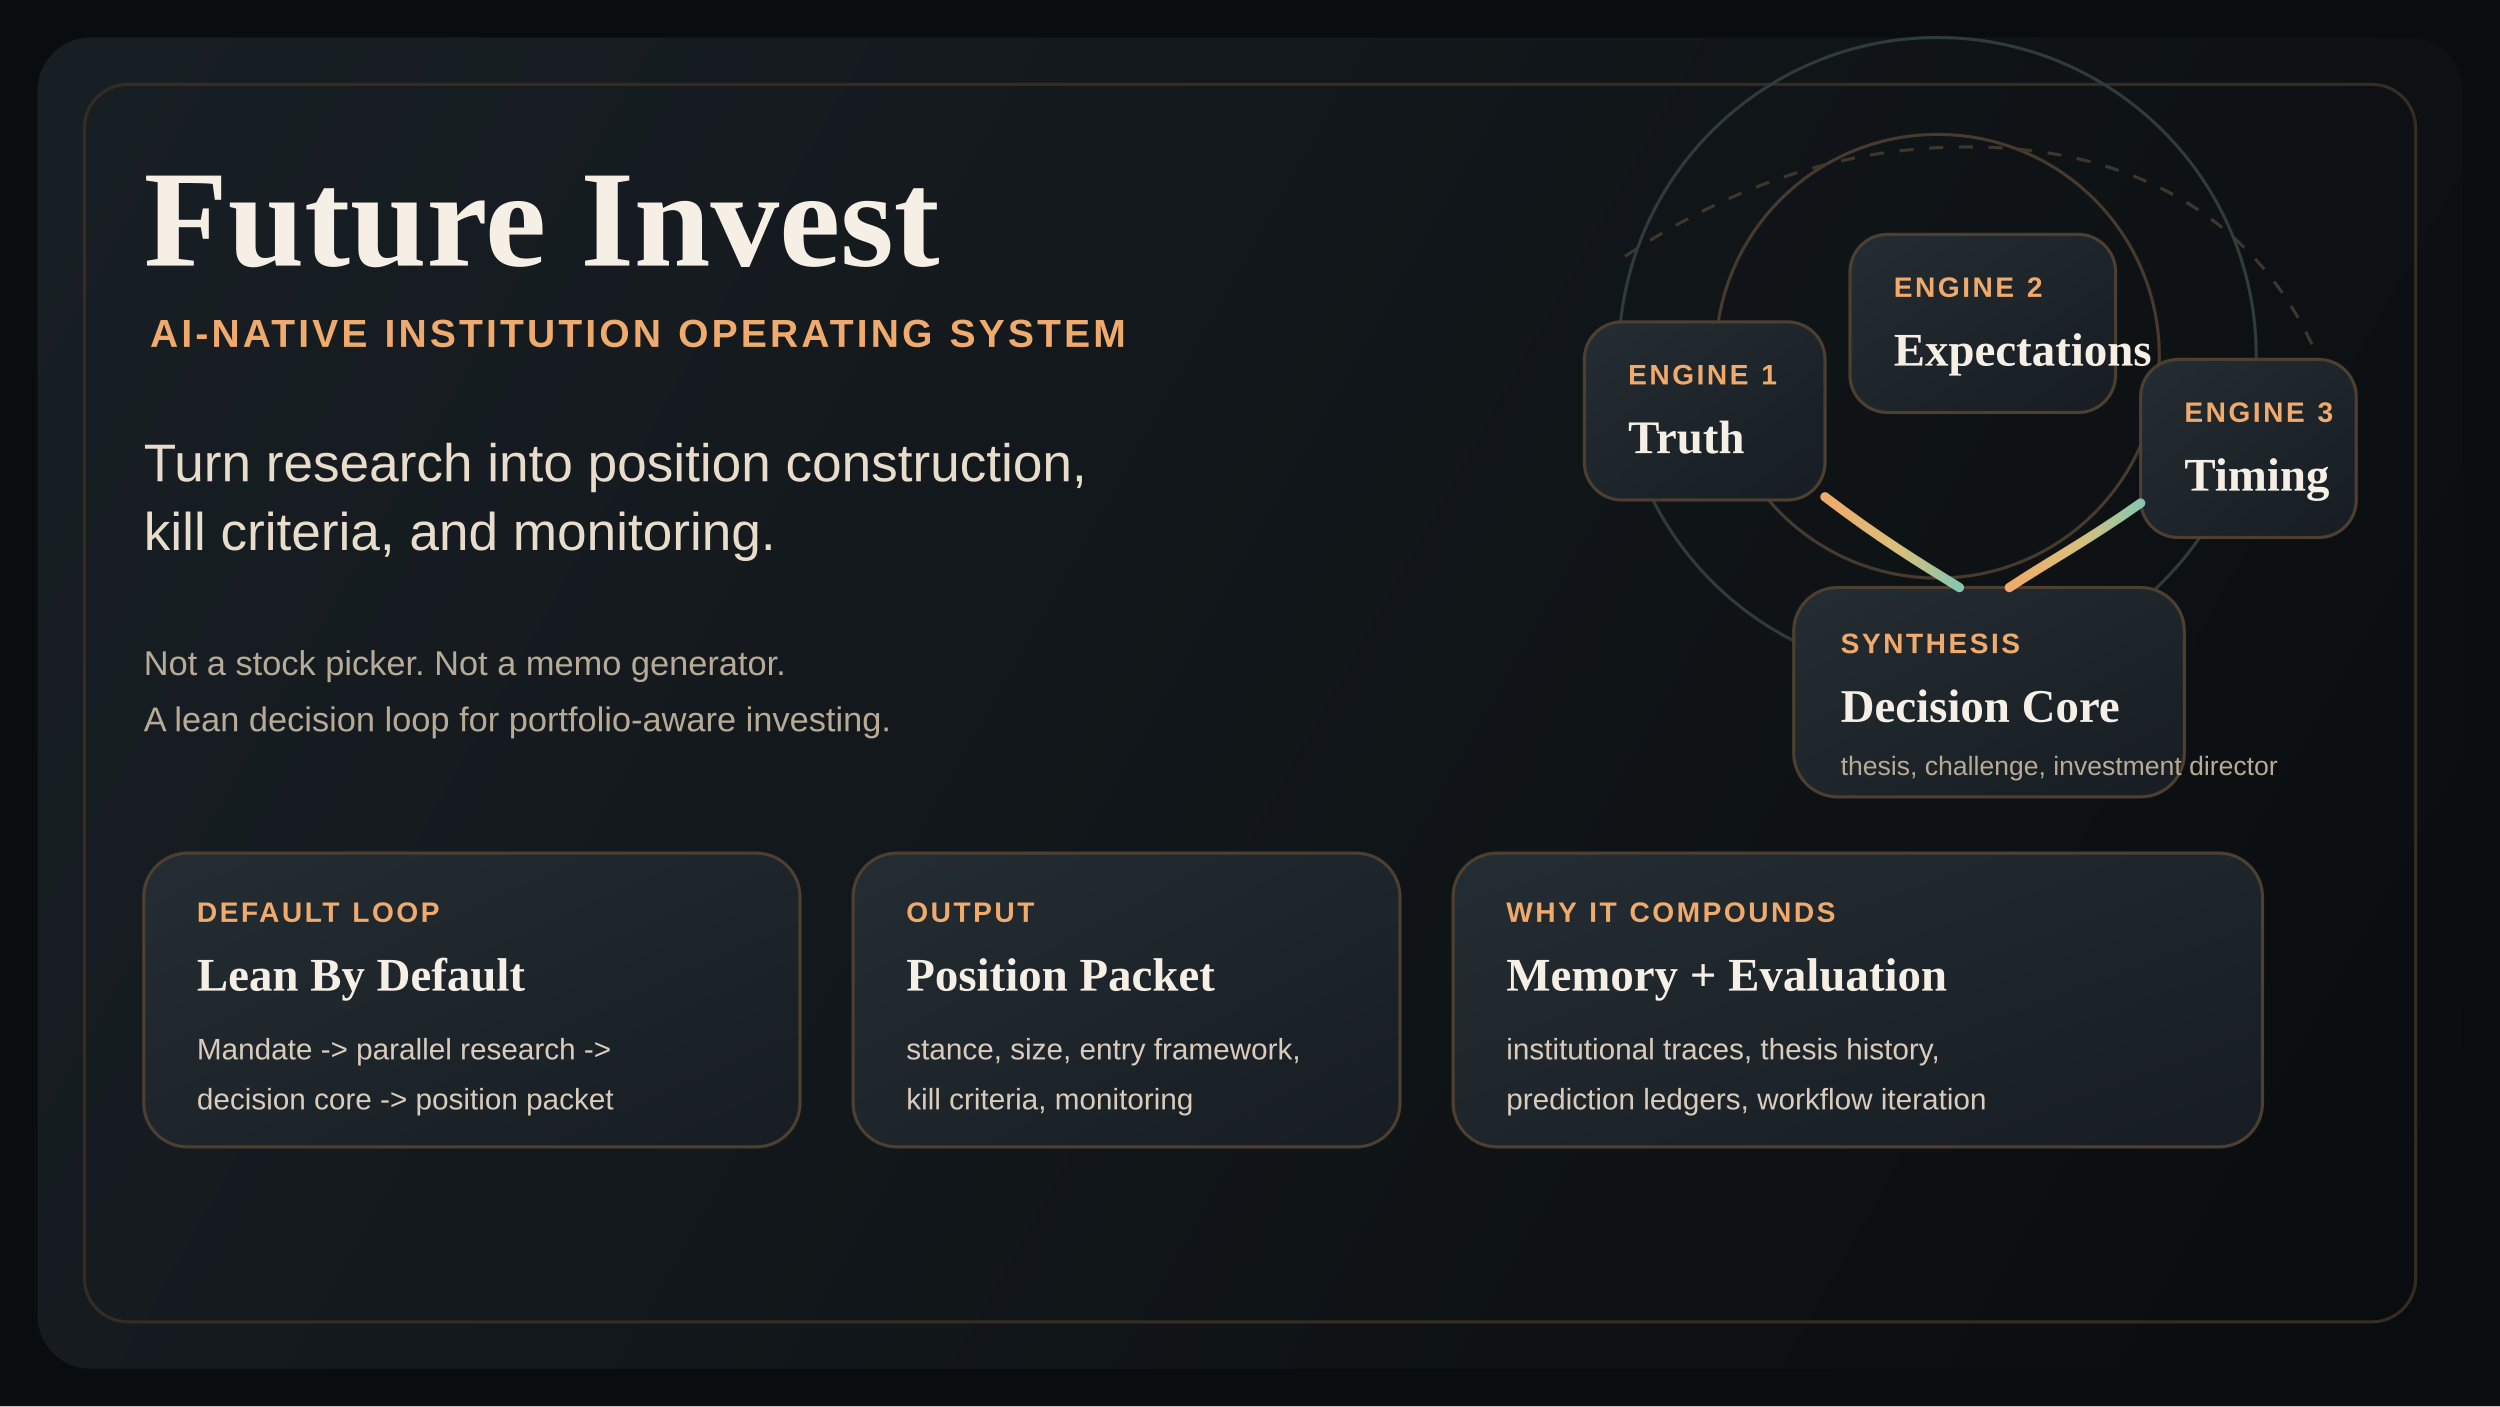
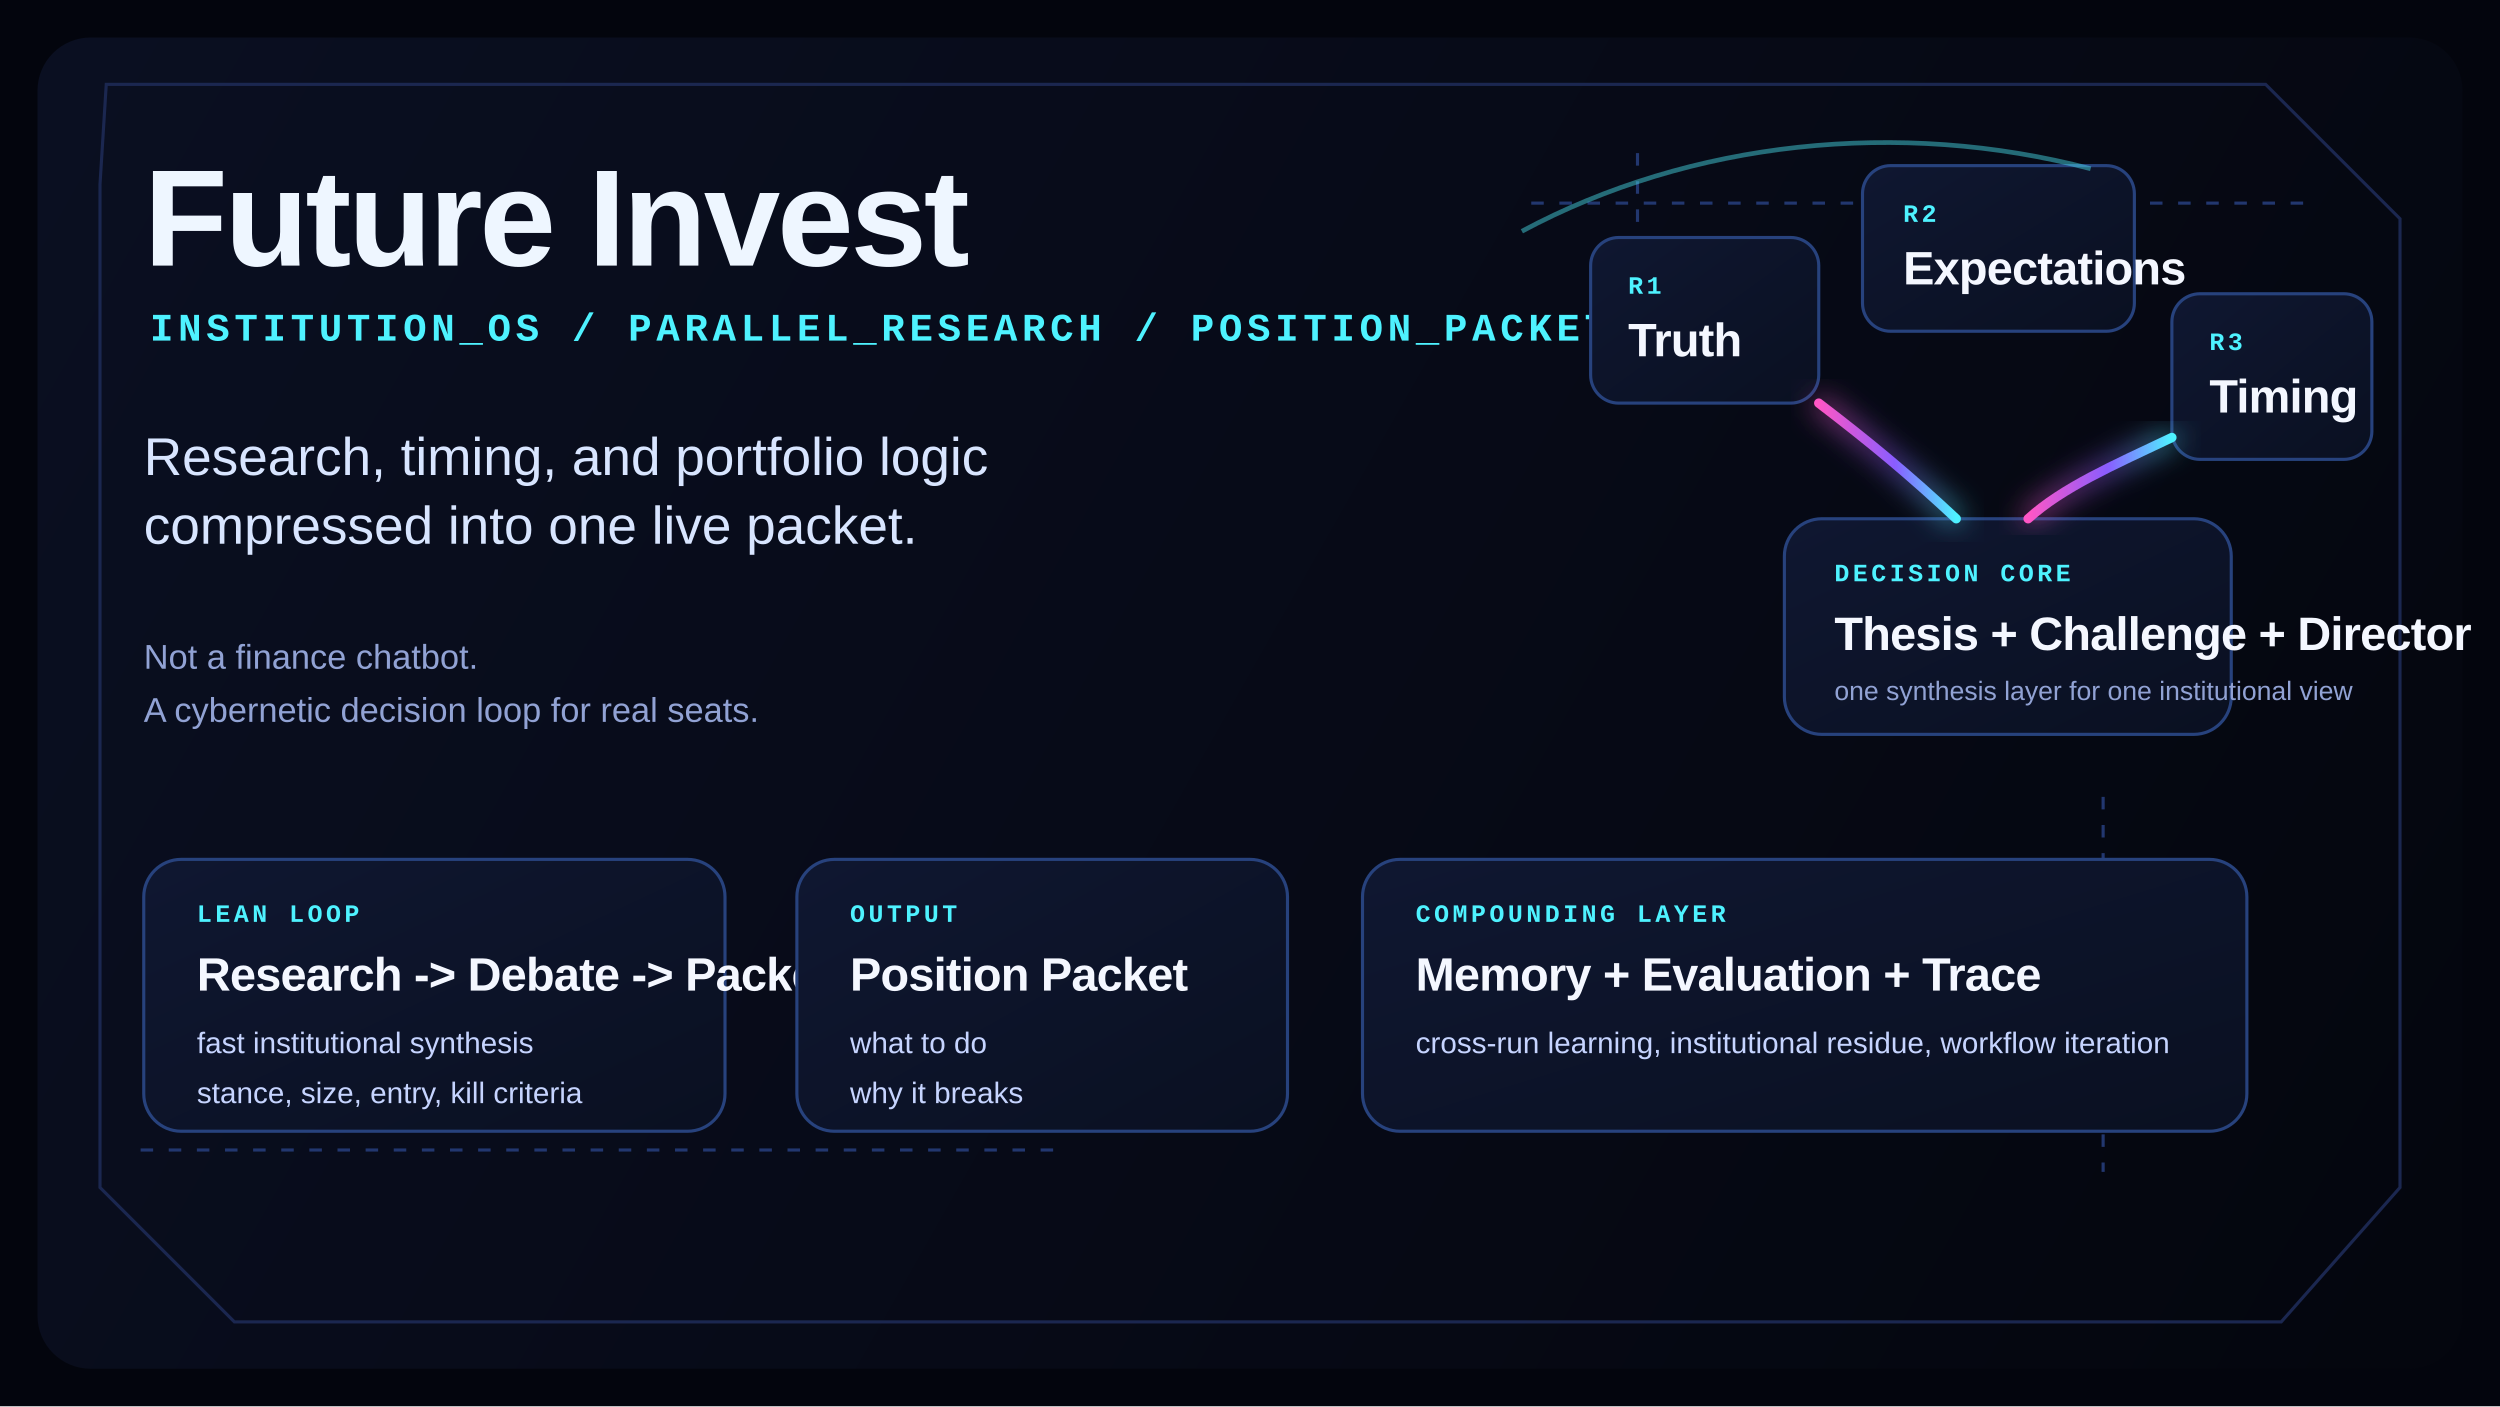
<svg xmlns="http://www.w3.org/2000/svg" width="1600" height="900" viewBox="0 0 1600 900" role="img" aria-labelledby="title desc">
  <defs>
-     <linearGradient id="cover-bg" x1="70" y1="40" x2="1520" y2="864" gradientUnits="userSpaceOnUse">
-       <stop offset="0%" stop-color="#181f24" />
-       <stop offset="100%" stop-color="#0a0d0f" />
+     <linearGradient id="cover-bg" x1="48" y1="30" x2="1530" y2="870" gradientUnits="userSpaceOnUse">
+       <stop offset="0%" stop-color="#0a0f21" />
+       <stop offset="100%" stop-color="#04060e" />
    </linearGradient>
    <linearGradient id="cover-panel" x1="0%" y1="0%" x2="100%" y2="100%">
-       <stop offset="0%" stop-color="#242d33" />
-       <stop offset="100%" stop-color="#171d22" />
+       <stop offset="0%" stop-color="#0f1731" />
+       <stop offset="100%" stop-color="#0a1021" />
    </linearGradient>
    <linearGradient id="cover-line" x1="0%" y1="0%" x2="100%" y2="0%">
-       <stop offset="0%" stop-color="#f0aa6b" />
-       <stop offset="55%" stop-color="#d8c07b" />
-       <stop offset="100%" stop-color="#87c7b0" />
+       <stop offset="0%" stop-color="#ff57c5" />
+       <stop offset="55%" stop-color="#8a5cff" />
+       <stop offset="100%" stop-color="#4ef2ff" />
    </linearGradient>
+     <filter id="cover-glow" x="-20%" y="-20%" width="140%" height="140%">
+       <feGaussianBlur stdDeviation="9" result="blur" />
+       <feMerge>
+         <feMergeNode in="blur" />
+         <feMergeNode in="SourceGraphic" />
+       </feMerge>
+     </filter>
    <style>
-       .title { font: 700 88px Georgia, "Times New Roman", serif; fill: #f5efe5; }
-       .subtitle { font: 700 25px Arial, Helvetica, sans-serif; fill: #f0aa6b; letter-spacing: 2px; }
-       .lede { font: 500 34px Arial, Helvetica, sans-serif; fill: #e8dccb; }
-       .body { font: 400 22px Arial, Helvetica, sans-serif; fill: #b7aa96; }
-       .section { font: 700 18px Arial, Helvetica, sans-serif; fill: #f0aa6b; letter-spacing: 1.6px; }
-       .heading { font: 700 30px Georgia, "Times New Roman", serif; fill: #f5efe5; }
-       .small { font: 400 19px Arial, Helvetica, sans-serif; fill: #d9ccbc; }
-       .tiny { font: 400 17px Arial, Helvetica, sans-serif; fill: #b7aa96; }
-       .card { fill: url(#cover-panel); stroke: #4d4030; stroke-width: 2; }
-       .frame { fill: none; stroke: #352d23; stroke-width: 2; }
-       .link { fill: none; stroke: url(#cover-line); stroke-width: 6; stroke-linecap: round; stroke-linejoin: round; }
-       .ghost { fill: none; stroke: #40372c; stroke-width: 2; stroke-dasharray: 9 10; }
+       .title { font: 700 88px Arial, Helvetica, sans-serif; fill: #eef6ff; letter-spacing: -2px; }
+       .subtitle { font: 700 25px "Courier New", monospace; fill: #4ef2ff; letter-spacing: 3px; }
+       .lede { font: 500 34px Arial, Helvetica, sans-serif; fill: #d8e5ff; }
+       .body { font: 400 22px Arial, Helvetica, sans-serif; fill: #91a2d4; }
+       .section { font: 700 16px "Courier New", monospace; fill: #4ef2ff; letter-spacing: 2.2px; }
+       .heading { font: 700 30px Arial, Helvetica, sans-serif; fill: #f4f7ff; letter-spacing: -0.5px; }
+       .small { font: 400 19px Arial, Helvetica, sans-serif; fill: #c6d4ff; }
+       .tiny { font: 400 17px Arial, Helvetica, sans-serif; fill: #91a2d4; }
+       .panel { fill: url(#cover-panel); stroke: #27427d; stroke-width: 2; }
+       .frame { fill: none; stroke: #1b2750; stroke-width: 2; }
+       .line { fill: none; stroke: url(#cover-line); stroke-width: 6; stroke-linecap: round; stroke-linejoin: round; filter: url(#cover-glow); }
+       .wire { fill: none; stroke: #22376f; stroke-width: 2; stroke-dasharray: 8 10; }
+       .hud { fill: none; stroke: #4ef2ff; stroke-width: 3; opacity: 0.42; }
    </style>
  </defs>
-   <rect width="1600" height="900" fill="#0a0d0f" />
+   <rect width="1600" height="900" fill="#03050d" />
  <rect x="24" y="24" width="1552" height="852" rx="34" fill="url(#cover-bg)" />
-   <rect x="54" y="54" width="1492" height="792" rx="28" class="frame" />
-   <circle cx="1240" cy="228" r="204" fill="none" stroke="#2f3c39" stroke-width="2" />
-   <circle cx="1240" cy="228" r="142" fill="none" stroke="#473b2f" stroke-width="2" />
-   <path d="M1040 164C1110 118 1180 94 1260 94C1380 94 1470 154 1498 274" class="ghost" />
+   <path d="M68 54H1450L1536 140V760L1460 846H150L64 760V118L68 54Z" class="frame" />
+   <path d="M90 736H680" class="wire" />
+   <path d="M980 130H1484" class="wire" />
+   <path d="M1048 98V210" class="wire" />
+   <path d="M1346 510V750" class="wire" />
  <text x="92" y="170" class="title">Future Invest</text>
-   <text x="96" y="222" class="subtitle">AI-NATIVE INSTITUTION OPERATING SYSTEM</text>
-   <text x="92" y="308" class="lede">Turn research into position construction,</text>
-   <text x="92" y="352" class="lede">kill criteria, and monitoring.</text>
-   <text x="92" y="432" class="body">Not a stock picker. Not a memo generator.</text>
-   <text x="92" y="468" class="body">A lean decision loop for portfolio-aware investing.</text>
-   <rect x="92" y="546" width="420" height="188" rx="28" class="card" />
-   <text x="126" y="590" class="section">DEFAULT LOOP</text>
-   <text x="126" y="634" class="heading">Lean By Default</text>
-   <text x="126" y="678" class="small">Mandate -&gt; parallel research -&gt;</text>
-   <text x="126" y="710" class="small">decision core -&gt; position packet</text>
-   <rect x="546" y="546" width="350" height="188" rx="28" class="card" />
-   <text x="580" y="590" class="section">OUTPUT</text>
-   <text x="580" y="634" class="heading">Position Packet</text>
-   <text x="580" y="678" class="small">stance, size, entry framework,</text>
-   <text x="580" y="710" class="small">kill criteria, monitoring</text>
-   <rect x="930" y="546" width="518" height="188" rx="28" class="card" />
-   <text x="964" y="590" class="section">WHY IT COMPOUNDS</text>
-   <text x="964" y="634" class="heading">Memory + Evaluation</text>
-   <text x="964" y="678" class="small">institutional traces, thesis history,</text>
-   <text x="964" y="710" class="small">prediction ledgers, workflow iteration</text>
-   <rect x="1014" y="206" width="154" height="114" rx="24" class="card" />
-   <text x="1042" y="246" class="section">ENGINE 1</text>
-   <text x="1042" y="290" class="heading">Truth</text>
-   <rect x="1184" y="150" width="170" height="114" rx="24" class="card" />
-   <text x="1212" y="190" class="section">ENGINE 2</text>
-   <text x="1212" y="234" class="heading">Expectations</text>
-   <rect x="1370" y="230" width="138" height="114" rx="24" class="card" />
-   <text x="1398" y="270" class="section">ENGINE 3</text>
-   <text x="1398" y="314" class="heading">Timing</text>
-   <rect x="1148" y="376" width="250" height="134" rx="28" class="card" />
-   <text x="1178" y="418" class="section">SYNTHESIS</text>
-   <text x="1178" y="462" class="heading">Decision Core</text>
-   <text x="1178" y="496" class="tiny">thesis, challenge, investment director</text>
-   <path d="M1168 318C1202 344 1228 360 1254 376" class="link" />
-   <path d="M1268 264C1268 304 1268 328 1268 376" class="link" />
-   <path d="M1370 322C1336 346 1310 360 1286 376" class="link" />
-   <path d="M1274 510V546" class="link" />
+   <text x="96" y="218" class="subtitle">INSTITUTION_OS / PARALLEL_RESEARCH / POSITION_PACKET</text>
+   <text x="92" y="304" class="lede">Research, timing, and portfolio logic</text>
+   <text x="92" y="348" class="lede">compressed into one live packet.</text>
+   <text x="92" y="428" class="body">Not a finance chatbot.</text>
+   <text x="92" y="462" class="body">A cybernetic decision loop for real seats.</text>
+   <rect x="92" y="550" width="372" height="174" rx="24" class="panel" />
+   <text x="126" y="590" class="section">LEAN LOOP</text>
+   <text x="126" y="634" class="heading">Research -&gt; Debate -&gt; Packet</text>
+   <text x="126" y="674" class="small">fast institutional synthesis</text>
+   <text x="126" y="706" class="small">stance, size, entry, kill criteria</text>
+   <rect x="510" y="550" width="314" height="174" rx="24" class="panel" />
+   <text x="544" y="590" class="section">OUTPUT</text>
+   <text x="544" y="634" class="heading">Position Packet</text>
+   <text x="544" y="674" class="small">what to do</text>
+   <text x="544" y="706" class="small">why it breaks</text>
+   <rect x="872" y="550" width="566" height="174" rx="24" class="panel" />
+   <text x="906" y="590" class="section">COMPOUNDING LAYER</text>
+   <text x="906" y="634" class="heading">Memory + Evaluation + Trace</text>
+   <text x="906" y="674" class="small">cross-run learning, institutional residue, workflow iteration</text>
+   <rect x="1018" y="152" width="146" height="106" rx="18" class="panel" />
+   <text x="1042" y="188" class="section">R1</text>
+   <text x="1042" y="228" class="heading">Truth</text>
+   <rect x="1192" y="106" width="174" height="106" rx="18" class="panel" />
+   <text x="1218" y="142" class="section">R2</text>
+   <text x="1218" y="182" class="heading">Expectations</text>
+   <rect x="1390" y="188" width="128" height="106" rx="18" class="panel" />
+   <text x="1414" y="224" class="section">R3</text>
+   <text x="1414" y="264" class="heading">Timing</text>
+   <rect x="1142" y="332" width="286" height="138" rx="24" class="panel" />
+   <text x="1174" y="372" class="section">DECISION CORE</text>
+   <text x="1174" y="416" class="heading">Thesis + Challenge + Director</text>
+   <text x="1174" y="448" class="tiny">one synthesis layer for one institutional view</text>
+   <path d="M1164 258C1198 284 1222 304 1252 332" class="line" />
+   <path d="M1278 212C1278 250 1278 276 1278 332" class="line" />
+   <path d="M1390 280C1352 298 1320 312 1298 332" class="line" />
+   <path d="M1284 470V550" class="line" />
+   <path d="M974 148C1082 90 1216 76 1338 108" class="hud" />
</svg>
